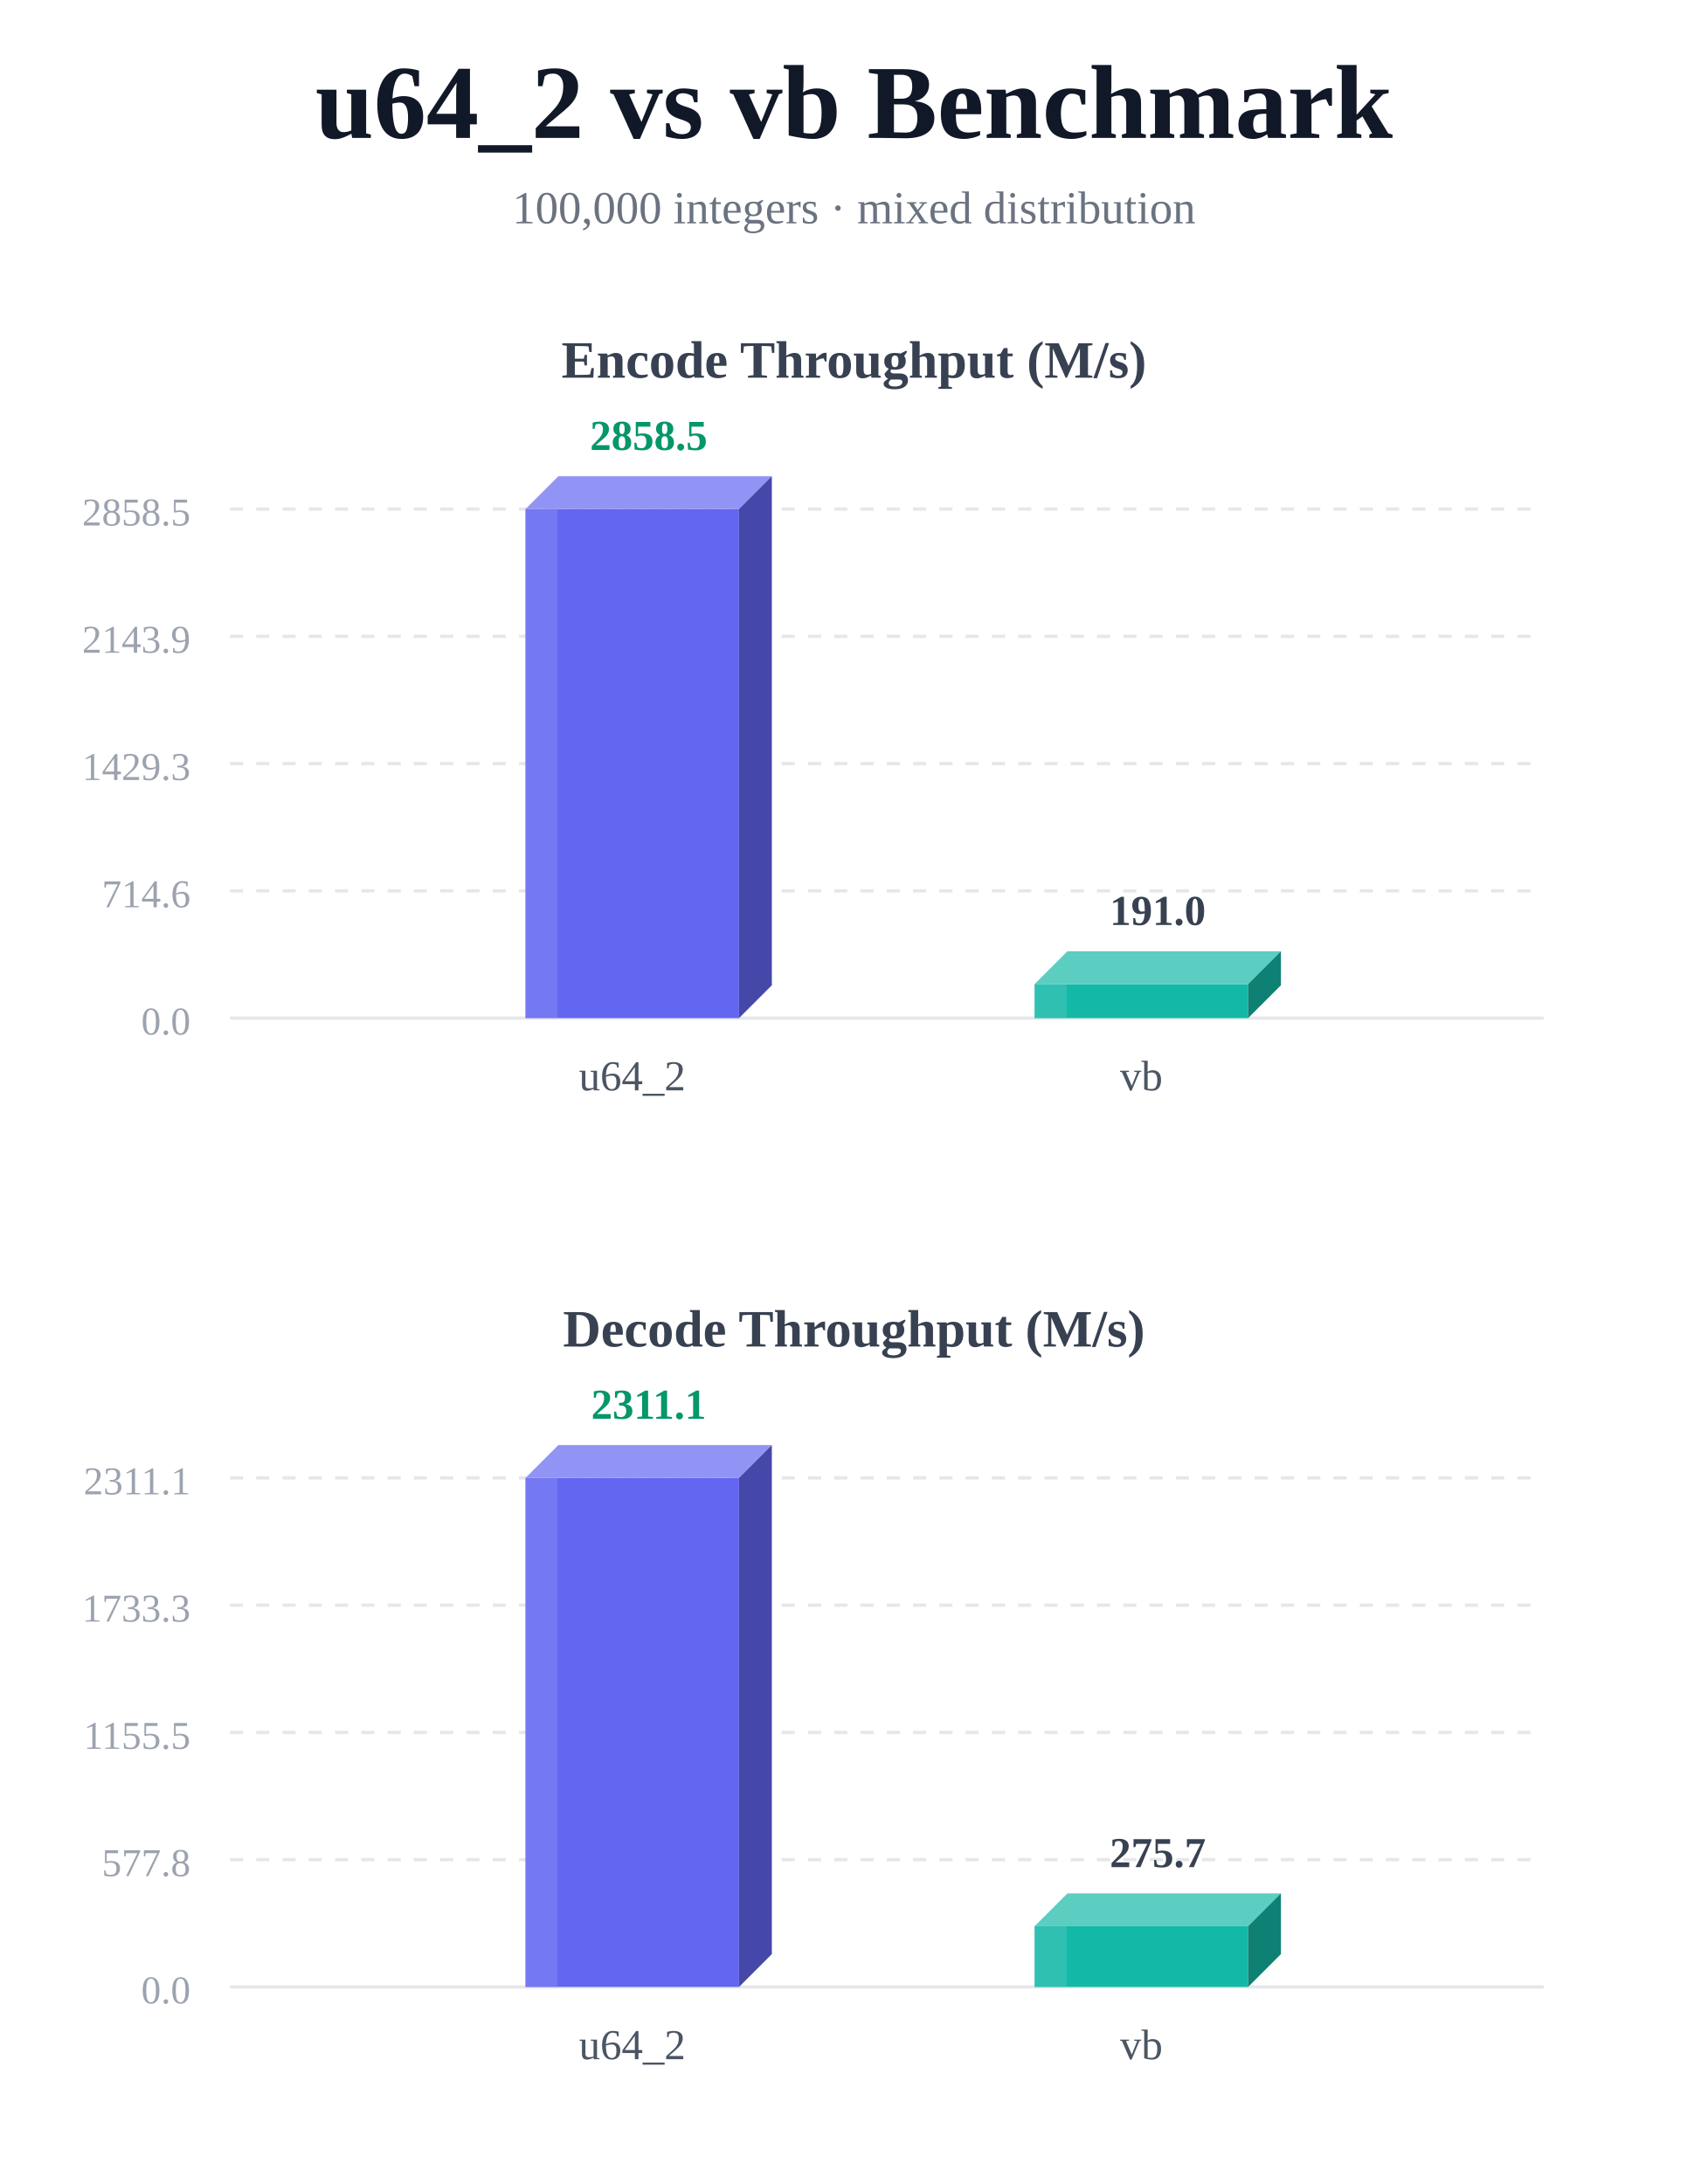
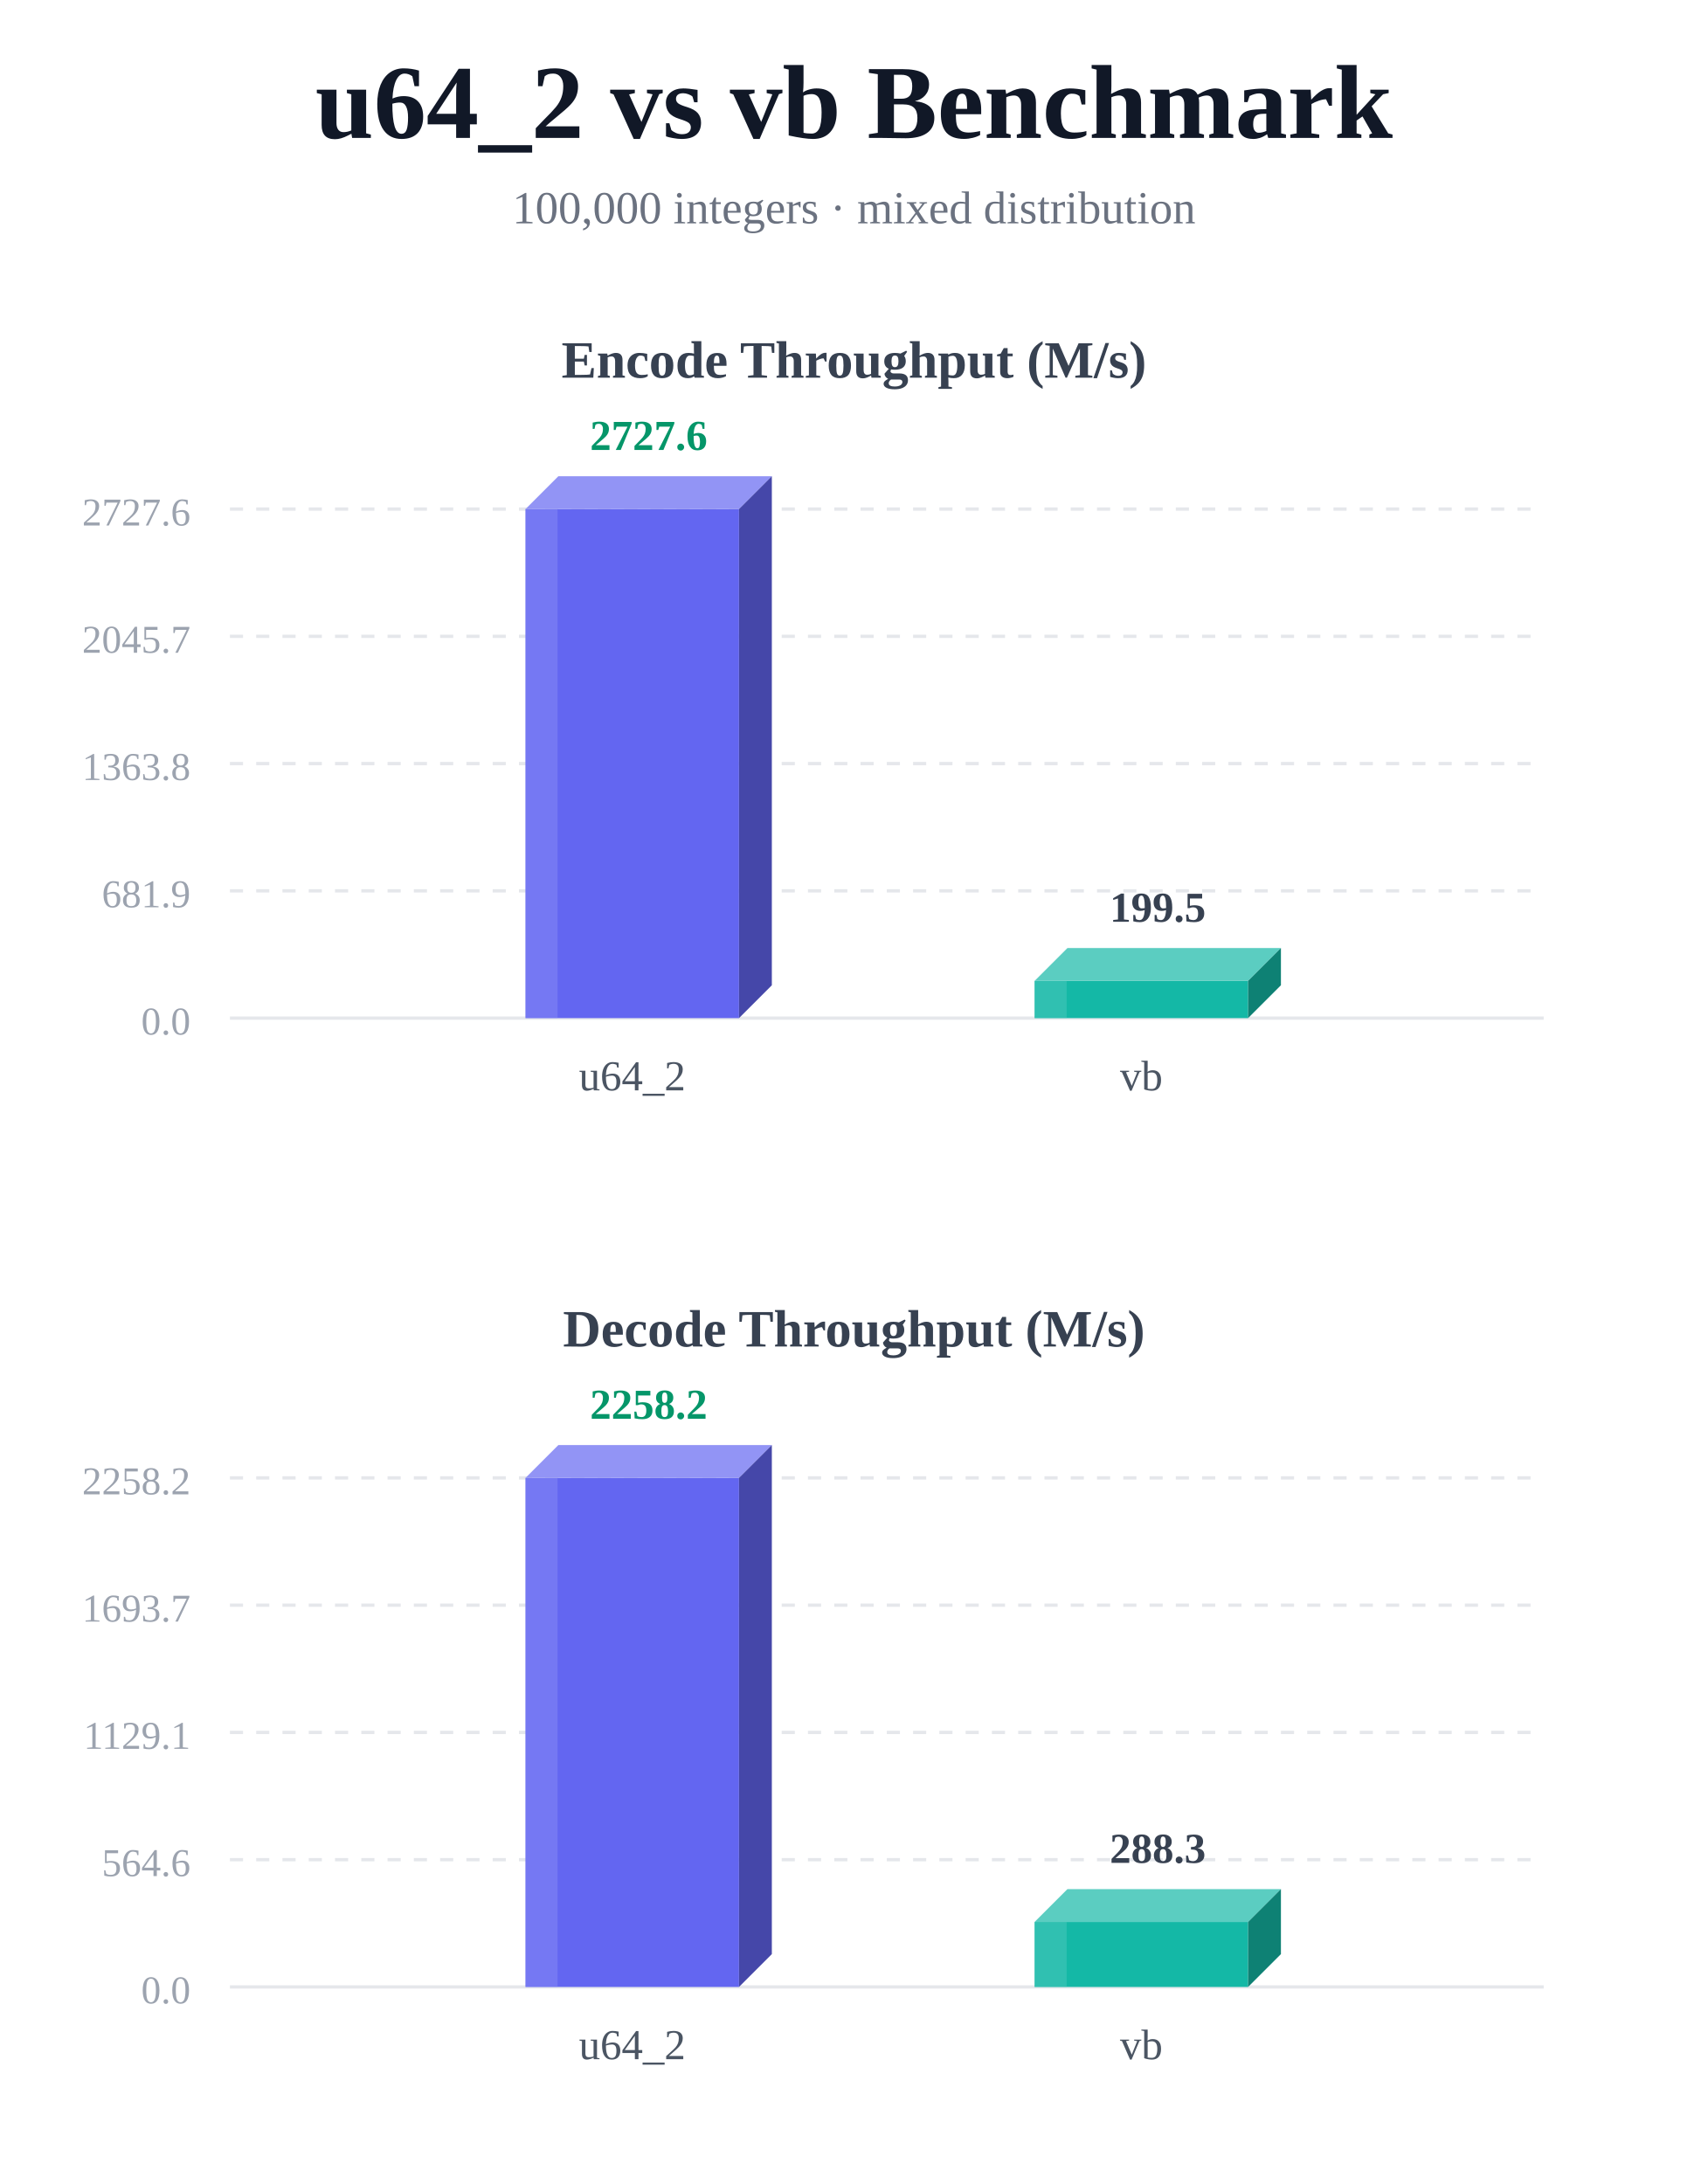
<svg xmlns="http://www.w3.org/2000/svg" width="520" height="665" viewBox="0 0 520 665">
  <text x="260" y="42" fill="#111827" font-size="32" font-weight="700" text-anchor="middle">u64_2 vs vb Benchmark</text>
  <text x="260" y="68" fill="#6b7280" font-size="14" text-anchor="middle">100,000 integers · mixed distribution</text>
  <text x="260" y="115" fill="#374151" font-size="16" font-weight="600" text-anchor="middle">Encode Throughput (M/s)</text>
  <path stroke="#e5e7eb" d="M70 310h400" />
  <text x="58" y="315" fill="#9ca3af" font-size="12" text-anchor="end">0.0</text>
  <path stroke="#e5e7eb" stroke-dasharray="4,4" d="M70 271.25h400" />
-   <text x="58" y="276.25" fill="#9ca3af" font-size="12" text-anchor="end">714.6</text>
+   <text x="58" y="276.25" fill="#9ca3af" font-size="12" text-anchor="end">681.9</text>
  <path stroke="#e5e7eb" stroke-dasharray="4,4" d="M70 232.5h400" />
-   <text x="58" y="237.5" fill="#9ca3af" font-size="12" text-anchor="end">1429.3</text>
+   <text x="58" y="237.5" fill="#9ca3af" font-size="12" text-anchor="end">1363.8</text>
  <path stroke="#e5e7eb" stroke-dasharray="4,4" d="M70 193.75h400" />
-   <text x="58" y="198.75" fill="#9ca3af" font-size="12" text-anchor="end">2143.9</text>
+   <text x="58" y="198.75" fill="#9ca3af" font-size="12" text-anchor="end">2045.7</text>
  <path stroke="#e5e7eb" stroke-dasharray="4,4" d="M70 155h400" />
-   <text x="58" y="160" fill="#9ca3af" font-size="12" text-anchor="end">2858.5</text>
+   <text x="58" y="160" fill="#9ca3af" font-size="12" text-anchor="end">2727.6</text>
  <path fill="#6366f1" d="M160 155h65v155h-65z" />
  <path fill="#9294f5" d="M160 155h9.75v155H160z" opacity=".4" />
  <path fill="#9294f5" d="m160 155 10-10h65l-10 10z" />
  <path fill="#4547a9" d="m225 155 10-10v155l-10 10z" />
-   <text x="197.5" y="137" fill="#059669" font-size="13" font-weight="600" text-anchor="middle">2858.5</text>
+   <text x="197.5" y="137" fill="#059669" font-size="13" font-weight="600" text-anchor="middle">2727.6</text>
  <text x="192.5" y="332" fill="#4b5563" font-size="13" font-weight="500" text-anchor="middle">u64_2</text>
-   <path fill="#14b8a6" d="M315 299.644h65V310h-65z" />
-   <path fill="#5bcdc1" d="M315 299.644h9.75V310H315z" opacity=".4" />
-   <path fill="#5bcdc1" d="m315 299.644 10-10h65l-10 10z" />
-   <path fill="#0e8174" d="m380 299.644 10-10V300l-10 10z" />
-   <text x="352.5" y="281.644" fill="#374151" font-size="13" font-weight="600" text-anchor="middle">191.0</text>
+   <path fill="#14b8a6" d="M315 298.665h65V310h-65z" />
+   <path fill="#5bcdc1" d="M315 298.665h9.75V310H315z" opacity=".4" />
+   <path fill="#5bcdc1" d="m315 298.665 10-10h65l-10 10z" />
+   <path fill="#0e8174" d="m380 298.665 10-10V300l-10 10z" />
+   <text x="352.5" y="280.665" fill="#374151" font-size="13" font-weight="600" text-anchor="middle">199.5</text>
  <text x="347.5" y="332" fill="#4b5563" font-size="13" font-weight="500" text-anchor="middle">vb</text>
  <text x="260" y="410" fill="#374151" font-size="16" font-weight="600" text-anchor="middle">Decode Throughput (M/s)</text>
  <path stroke="#e5e7eb" d="M70 605h400" />
  <text x="58" y="610" fill="#9ca3af" font-size="12" text-anchor="end">0.0</text>
  <path stroke="#e5e7eb" stroke-dasharray="4,4" d="M70 566.25h400" />
-   <text x="58" y="571.25" fill="#9ca3af" font-size="12" text-anchor="end">577.8</text>
+   <text x="58" y="571.25" fill="#9ca3af" font-size="12" text-anchor="end">564.6</text>
  <path stroke="#e5e7eb" stroke-dasharray="4,4" d="M70 527.5h400" />
-   <text x="58" y="532.5" fill="#9ca3af" font-size="12" text-anchor="end">1155.5</text>
+   <text x="58" y="532.5" fill="#9ca3af" font-size="12" text-anchor="end">1129.1</text>
  <path stroke="#e5e7eb" stroke-dasharray="4,4" d="M70 488.75h400" />
-   <text x="58" y="493.75" fill="#9ca3af" font-size="12" text-anchor="end">1733.3</text>
+   <text x="58" y="493.75" fill="#9ca3af" font-size="12" text-anchor="end">1693.7</text>
  <path stroke="#e5e7eb" stroke-dasharray="4,4" d="M70 450h400" />
-   <text x="58" y="455" fill="#9ca3af" font-size="12" text-anchor="end">2311.1</text>
+   <text x="58" y="455" fill="#9ca3af" font-size="12" text-anchor="end">2258.2</text>
  <path fill="#6366f1" d="M160 450h65v155h-65z" />
  <path fill="#9294f5" d="M160 450h9.75v155H160z" opacity=".4" />
  <path fill="#9294f5" d="m160 450 10-10h65l-10 10z" />
  <path fill="#4547a9" d="m225 450 10-10v155l-10 10z" />
-   <text x="197.5" y="432" fill="#059669" font-size="13" font-weight="600" text-anchor="middle">2311.1</text>
+   <text x="197.5" y="432" fill="#059669" font-size="13" font-weight="600" text-anchor="middle">2258.2</text>
  <text x="192.5" y="627" fill="#4b5563" font-size="13" font-weight="500" text-anchor="middle">u64_2</text>
-   <path fill="#14b8a6" d="M315 586.512h65V605h-65z" />
-   <path fill="#5bcdc1" d="M315 586.512h9.75V605H315z" opacity=".4" />
-   <path fill="#5bcdc1" d="m315 586.512 10-10h65l-10 10z" />
-   <path fill="#0e8174" d="m380 586.512 10-10V595l-10 10z" />
-   <text x="352.5" y="568.512" fill="#374151" font-size="13" font-weight="600" text-anchor="middle">275.7</text>
+   <path fill="#14b8a6" d="M315 585.211h65V605h-65z" />
+   <path fill="#5bcdc1" d="M315 585.211h9.75V605H315z" opacity=".4" />
+   <path fill="#5bcdc1" d="m315 585.21 10-10h65l-10 10z" />
+   <path fill="#0e8174" d="m380 585.21 10-10V595l-10 10z" />
+   <text x="352.5" y="567.211" fill="#374151" font-size="13" font-weight="600" text-anchor="middle">288.3</text>
  <text x="347.5" y="627" fill="#4b5563" font-size="13" font-weight="500" text-anchor="middle">vb</text>
</svg>
